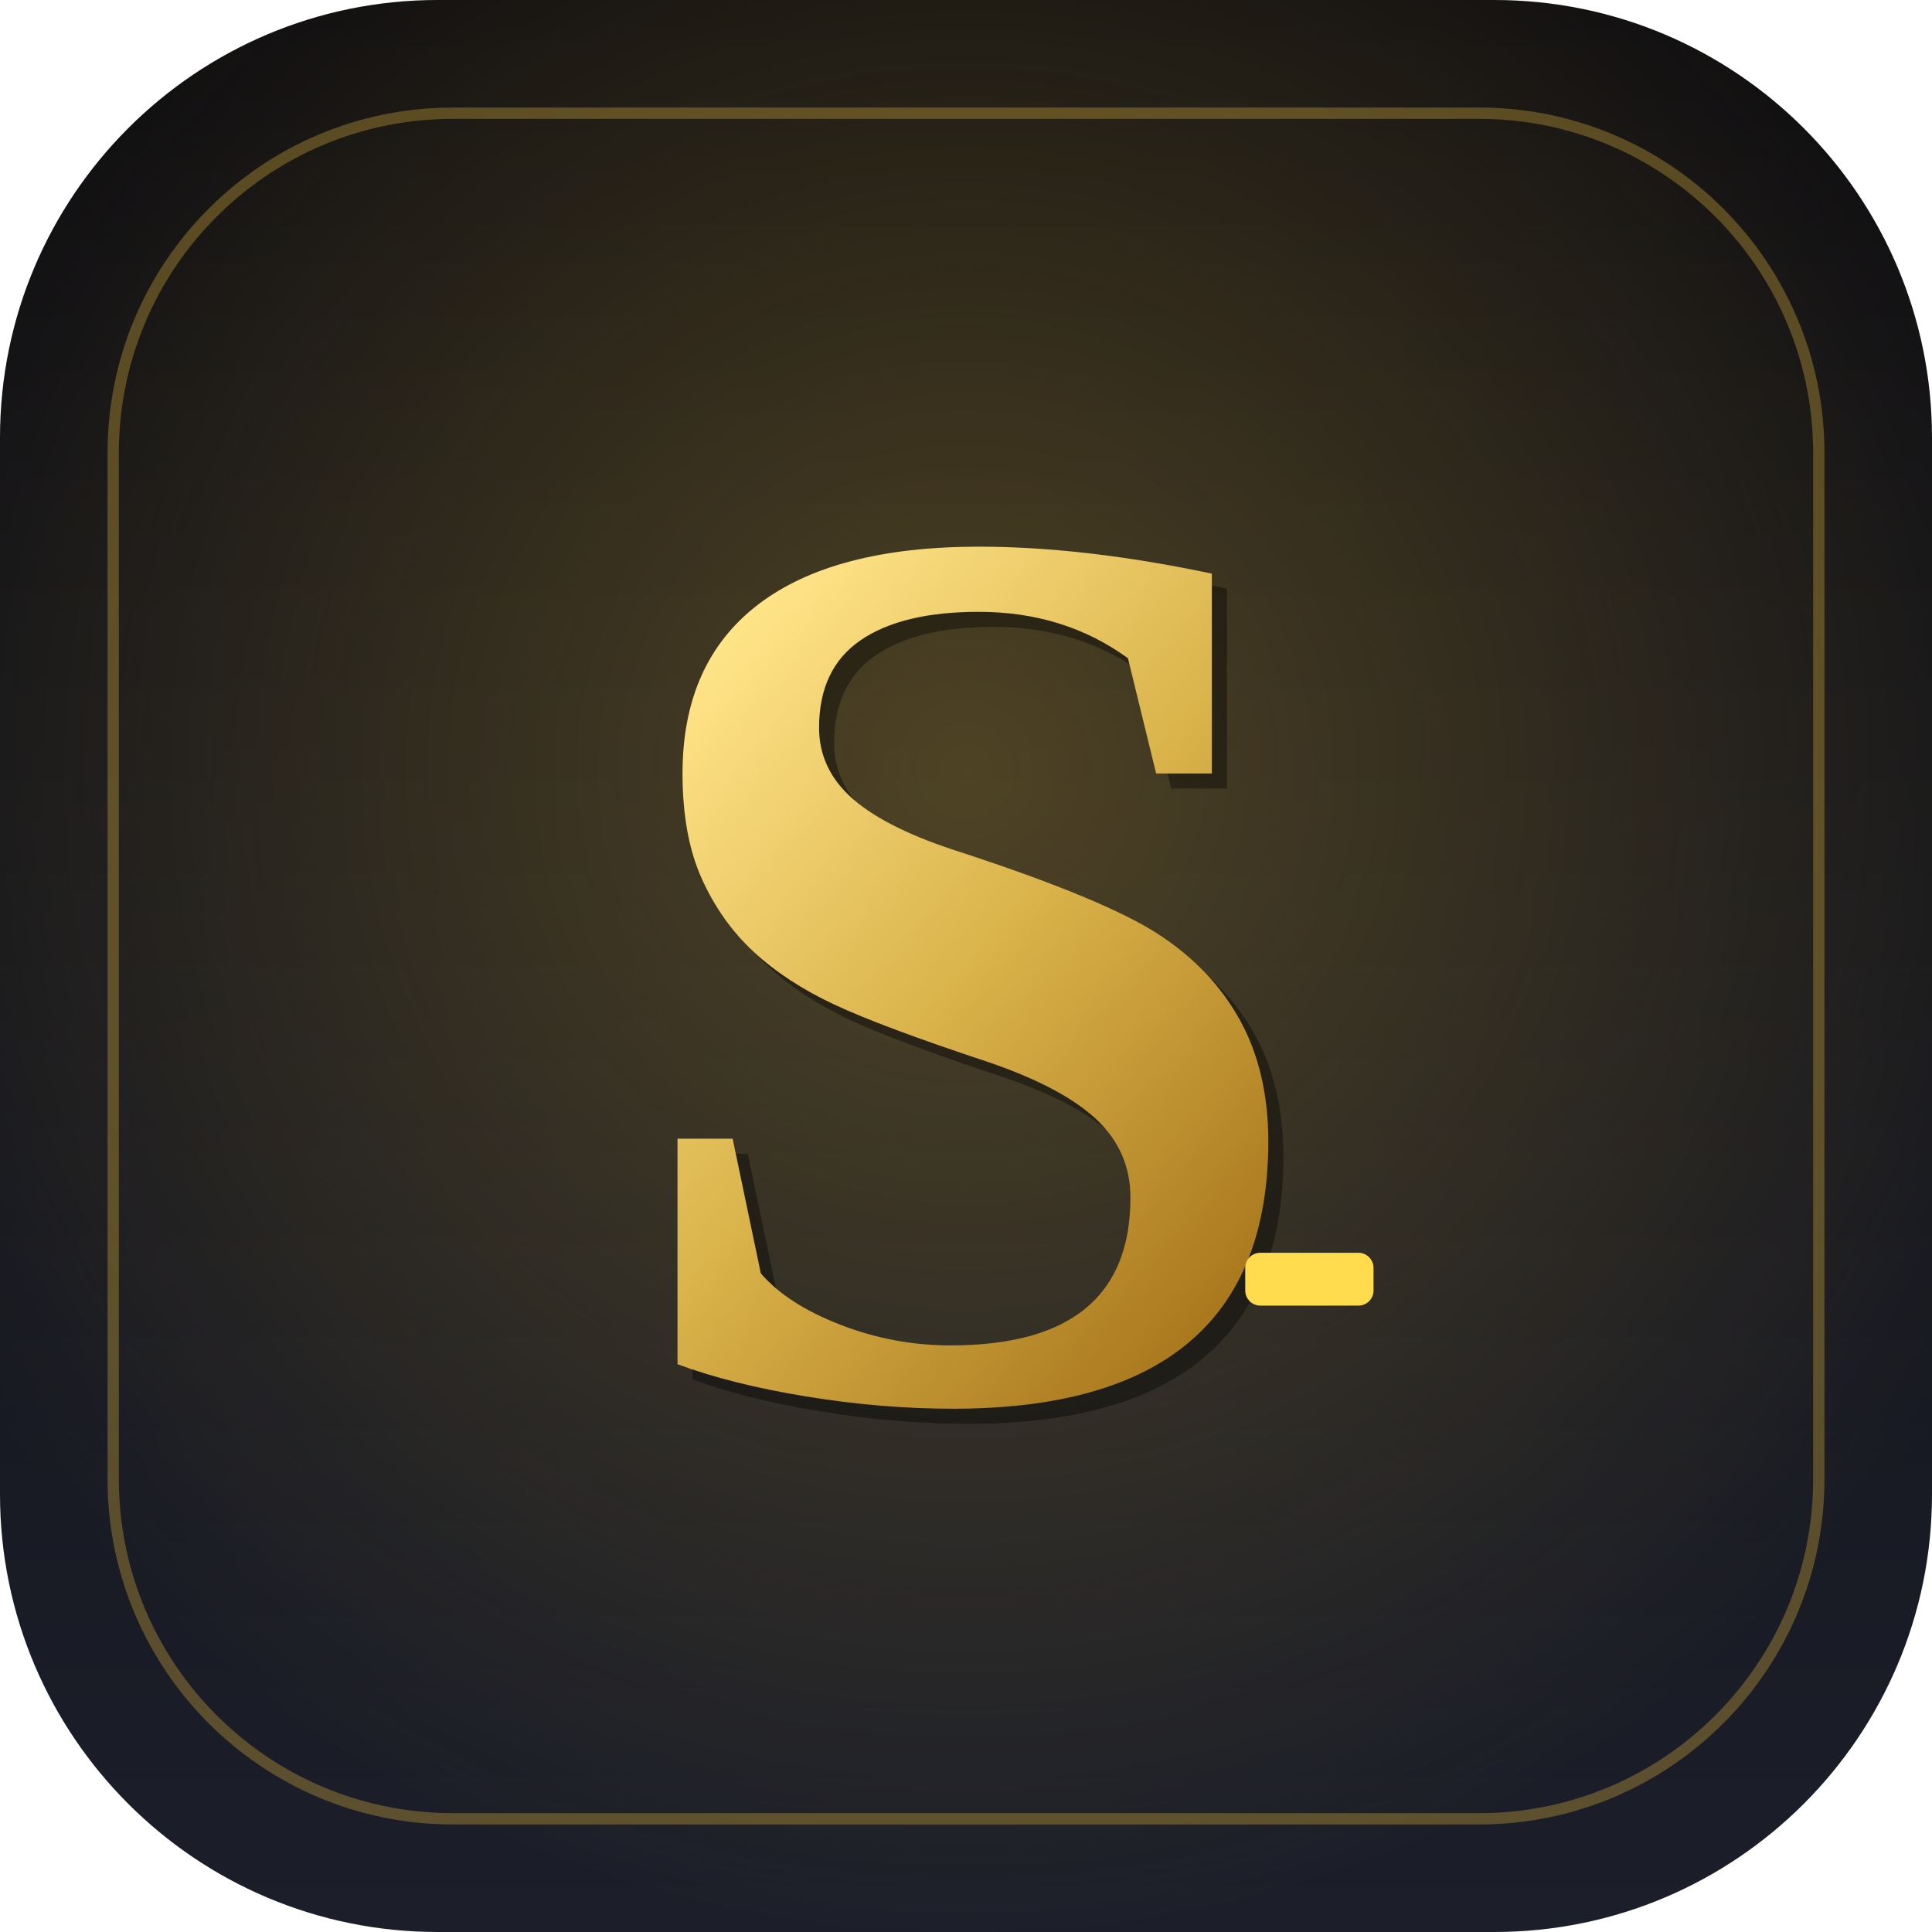
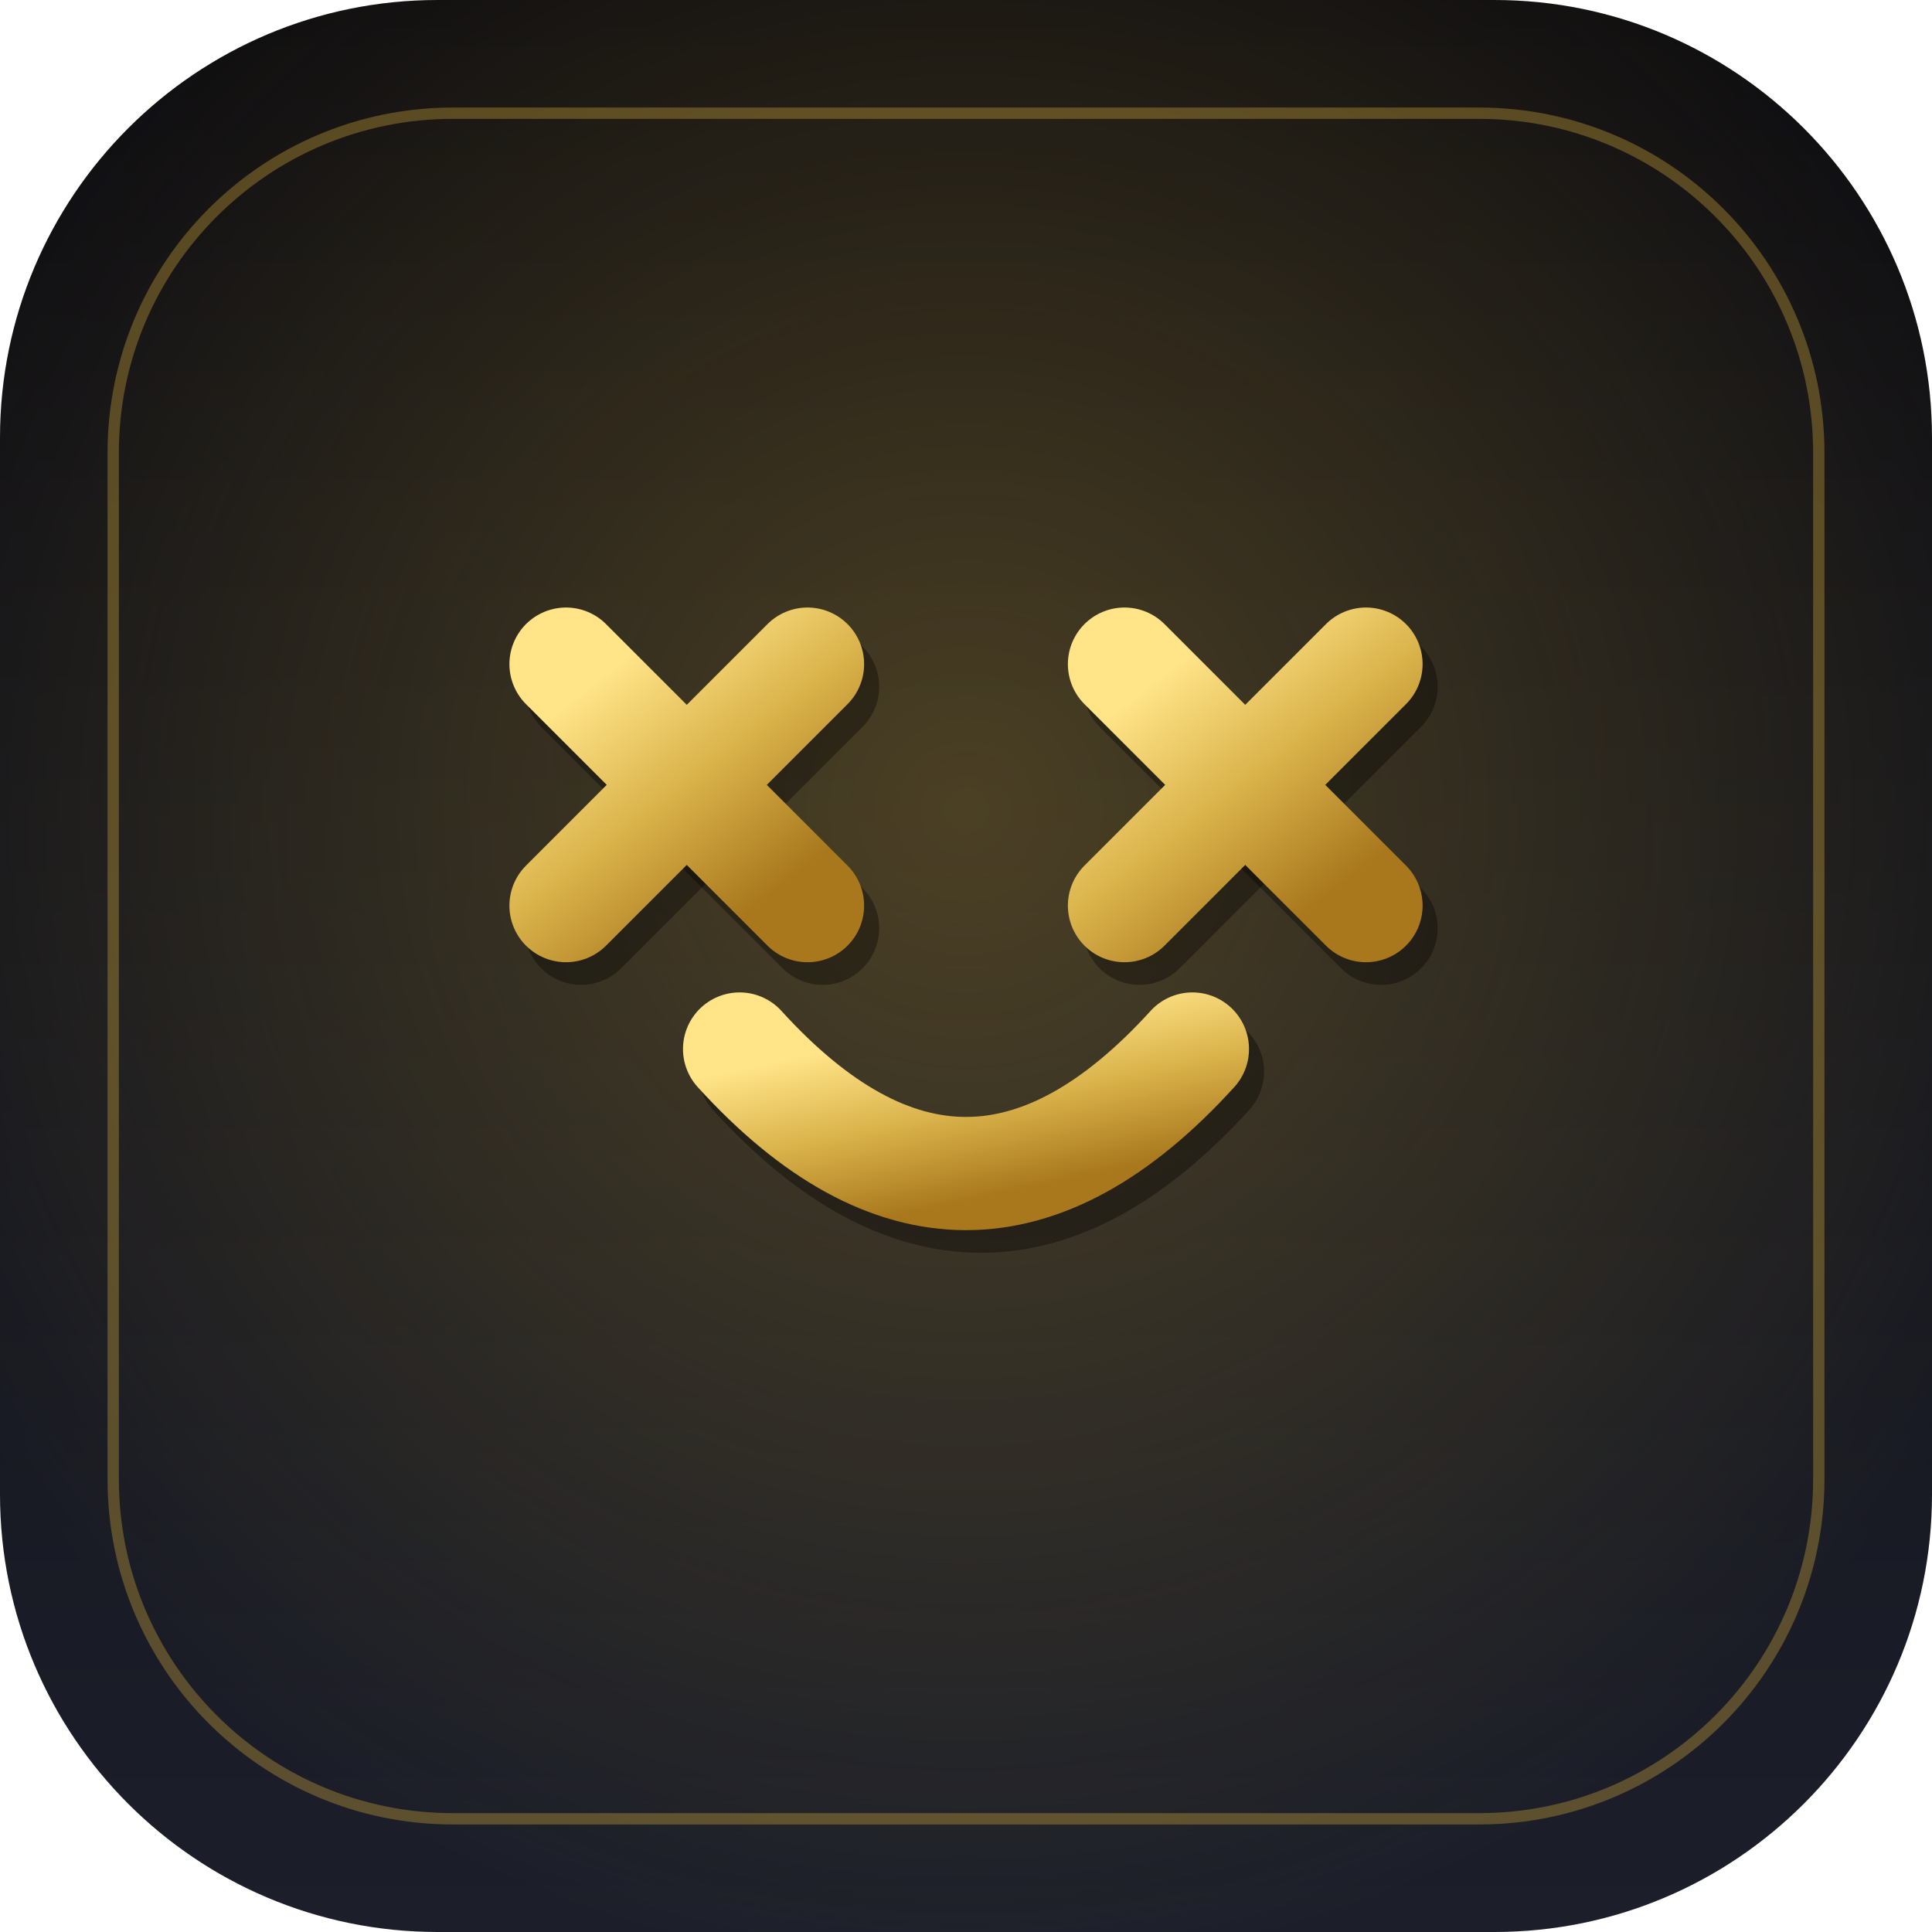
<svg xmlns="http://www.w3.org/2000/svg" viewBox="0 0 512 512" role="img" aria-label="ShadeTech">
  <defs>
    <linearGradient id="bg" x1="0" y1="0" x2="0" y2="1">
      <stop offset="0" stop-color="#0A0A0F" />
      <stop offset="1" stop-color="#1C1F2A" />
    </linearGradient>
    <linearGradient id="gold" x1="0.15" y1="0.05" x2="0.85" y2="0.95">
      <stop offset="0" stop-color="#ffe488" />
      <stop offset="0.5" stop-color="#d9b24a" />
      <stop offset="1" stop-color="#a9781d" />
    </linearGradient>
-     <radialGradient id="glow" cx="0.5" cy="0.4" r="0.6">
-       <stop offset="0" stop-color="#c6a13a" stop-opacity="0.34" />
+     <radialGradient id="glow" cx="0.5" cy="0.42" r="0.6">
+       <stop offset="0" stop-color="#c6a13a" stop-opacity="0.32" />
      <stop offset="1" stop-color="#c6a13a" stop-opacity="0" />
    </radialGradient>
+     <g id="face" fill="none" stroke-width="30" stroke-linecap="round" stroke-linejoin="round">
+       <line x1="150" y1="176" x2="214" y2="240" />
+       <line x1="214" y1="176" x2="150" y2="240" />
+       <line x1="298" y1="176" x2="362" y2="240" />
+       <line x1="362" y1="176" x2="298" y2="240" />
+       <path d="M196 278 Q256 344 316 278" />
+     </g>
  </defs>
  <rect width="512" height="512" rx="116" fill="url(#bg)" />
  <rect width="512" height="512" rx="116" fill="url(#glow)" />
  <rect x="30" y="30" width="452" height="452" rx="90" fill="none" stroke="#c6a13a" stroke-opacity="0.38" stroke-width="3" />
-   <text x="260" y="374" text-anchor="middle" font-family="Georgia, 'Times New Roman', serif" font-weight="700" font-size="340" fill="#000000" fill-opacity="0.38">S</text>
-   <text x="256" y="370" text-anchor="middle" font-family="Georgia, 'Times New Roman', serif" font-weight="700" font-size="340" fill="url(#gold)">S</text>
-   <rect x="330" y="332" width="34" height="14" rx="4" fill="#ffdb4d" />
+   <use href="#face" transform="translate(4 6)" stroke="#000000" stroke-opacity="0.35" />
+   <use href="#face" stroke="url(#gold)" />
</svg>
